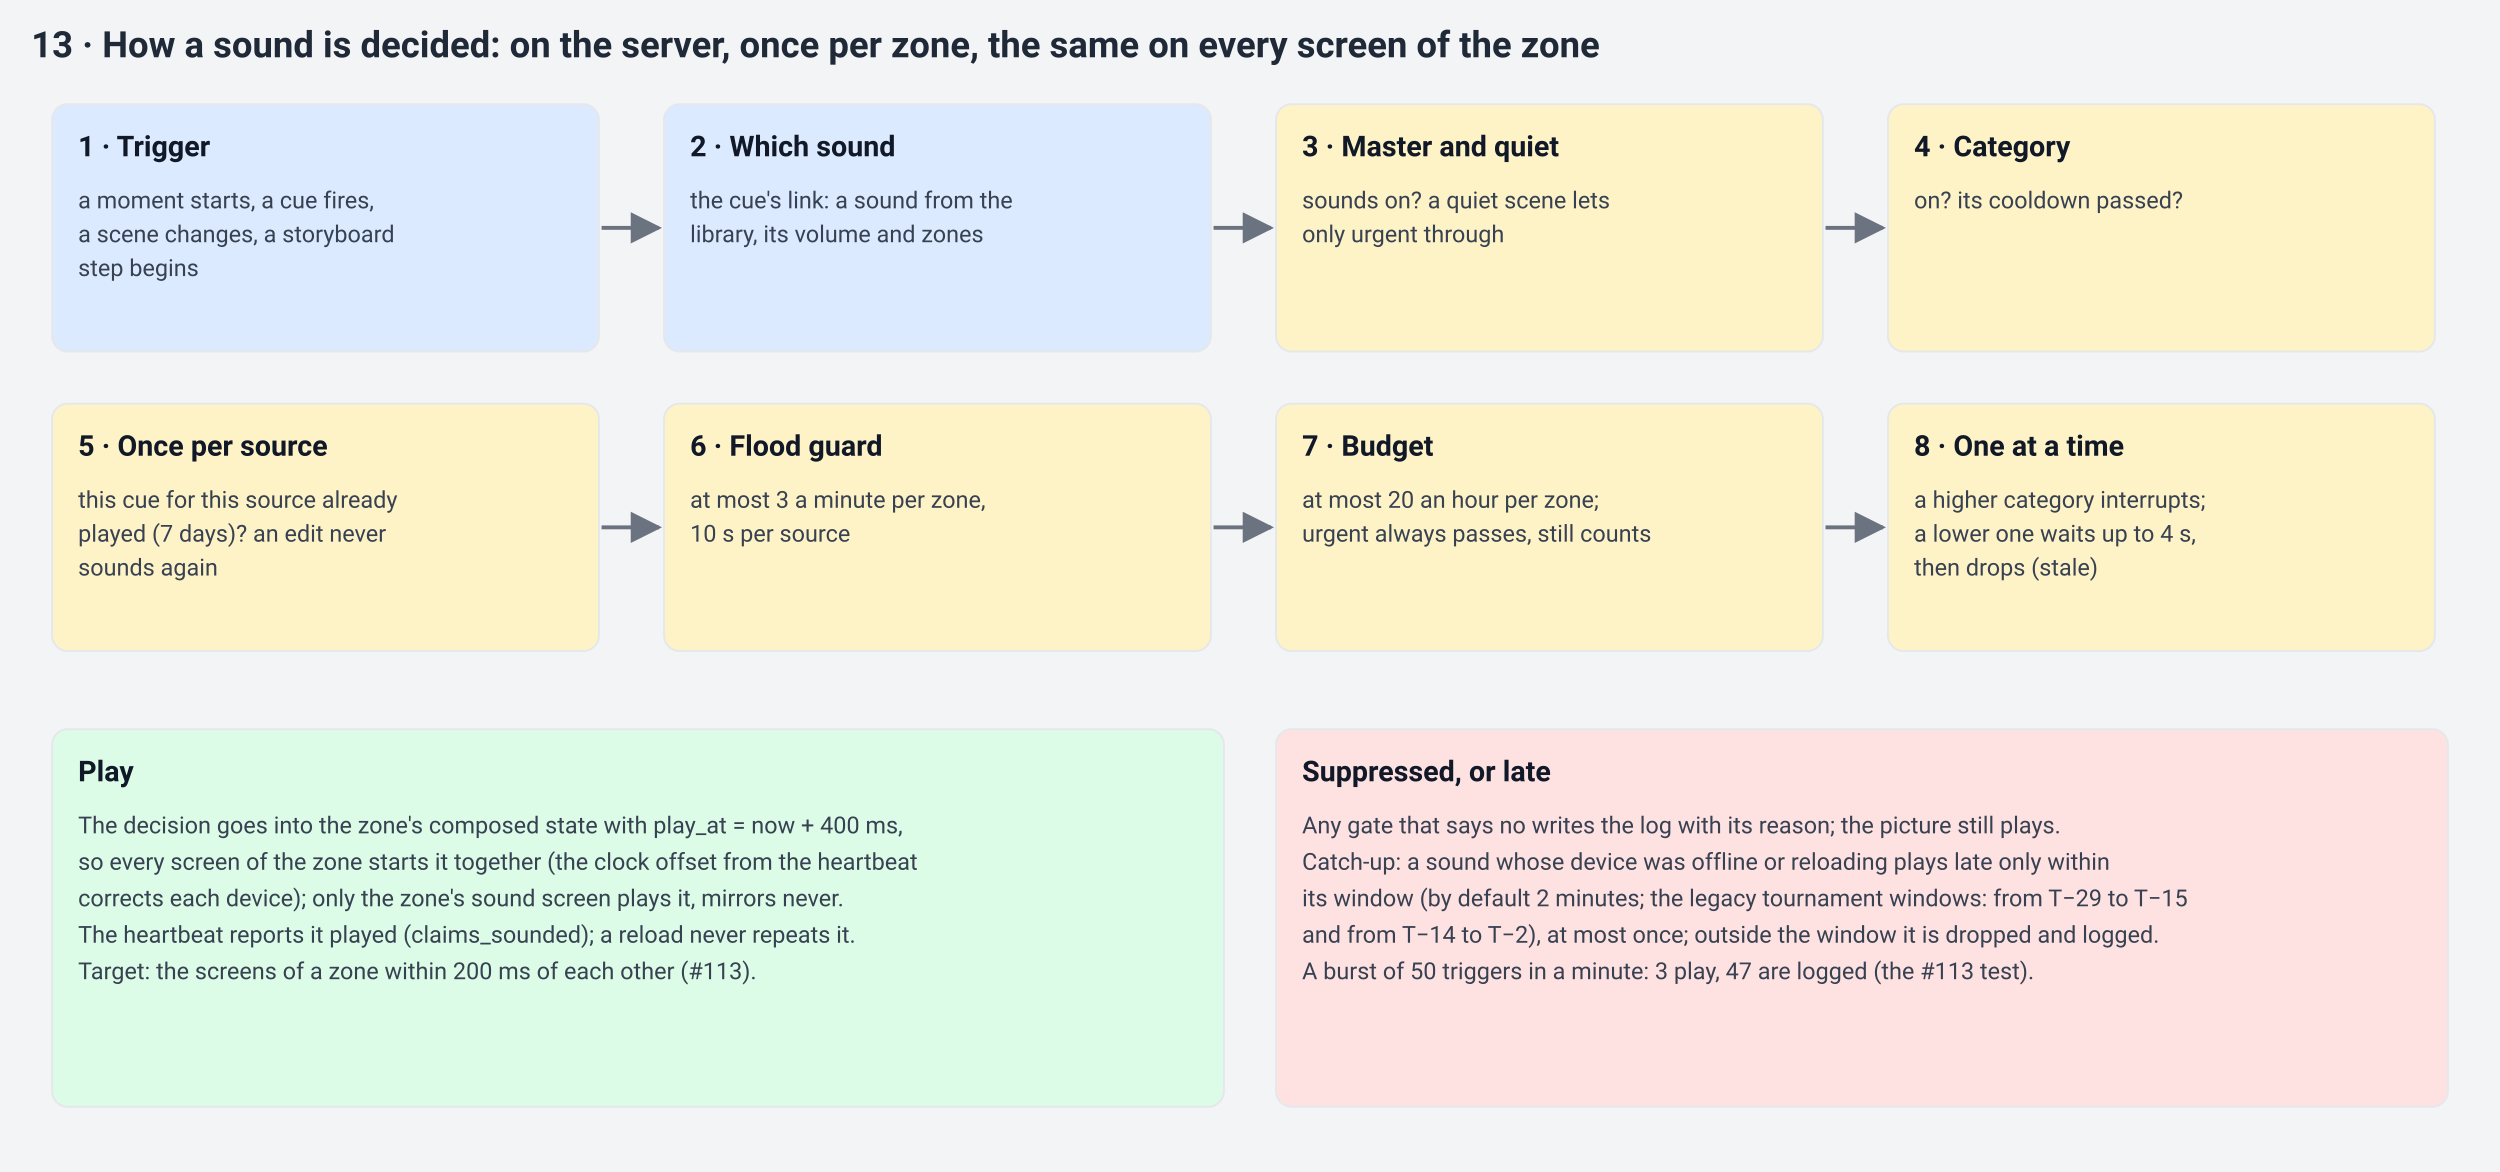
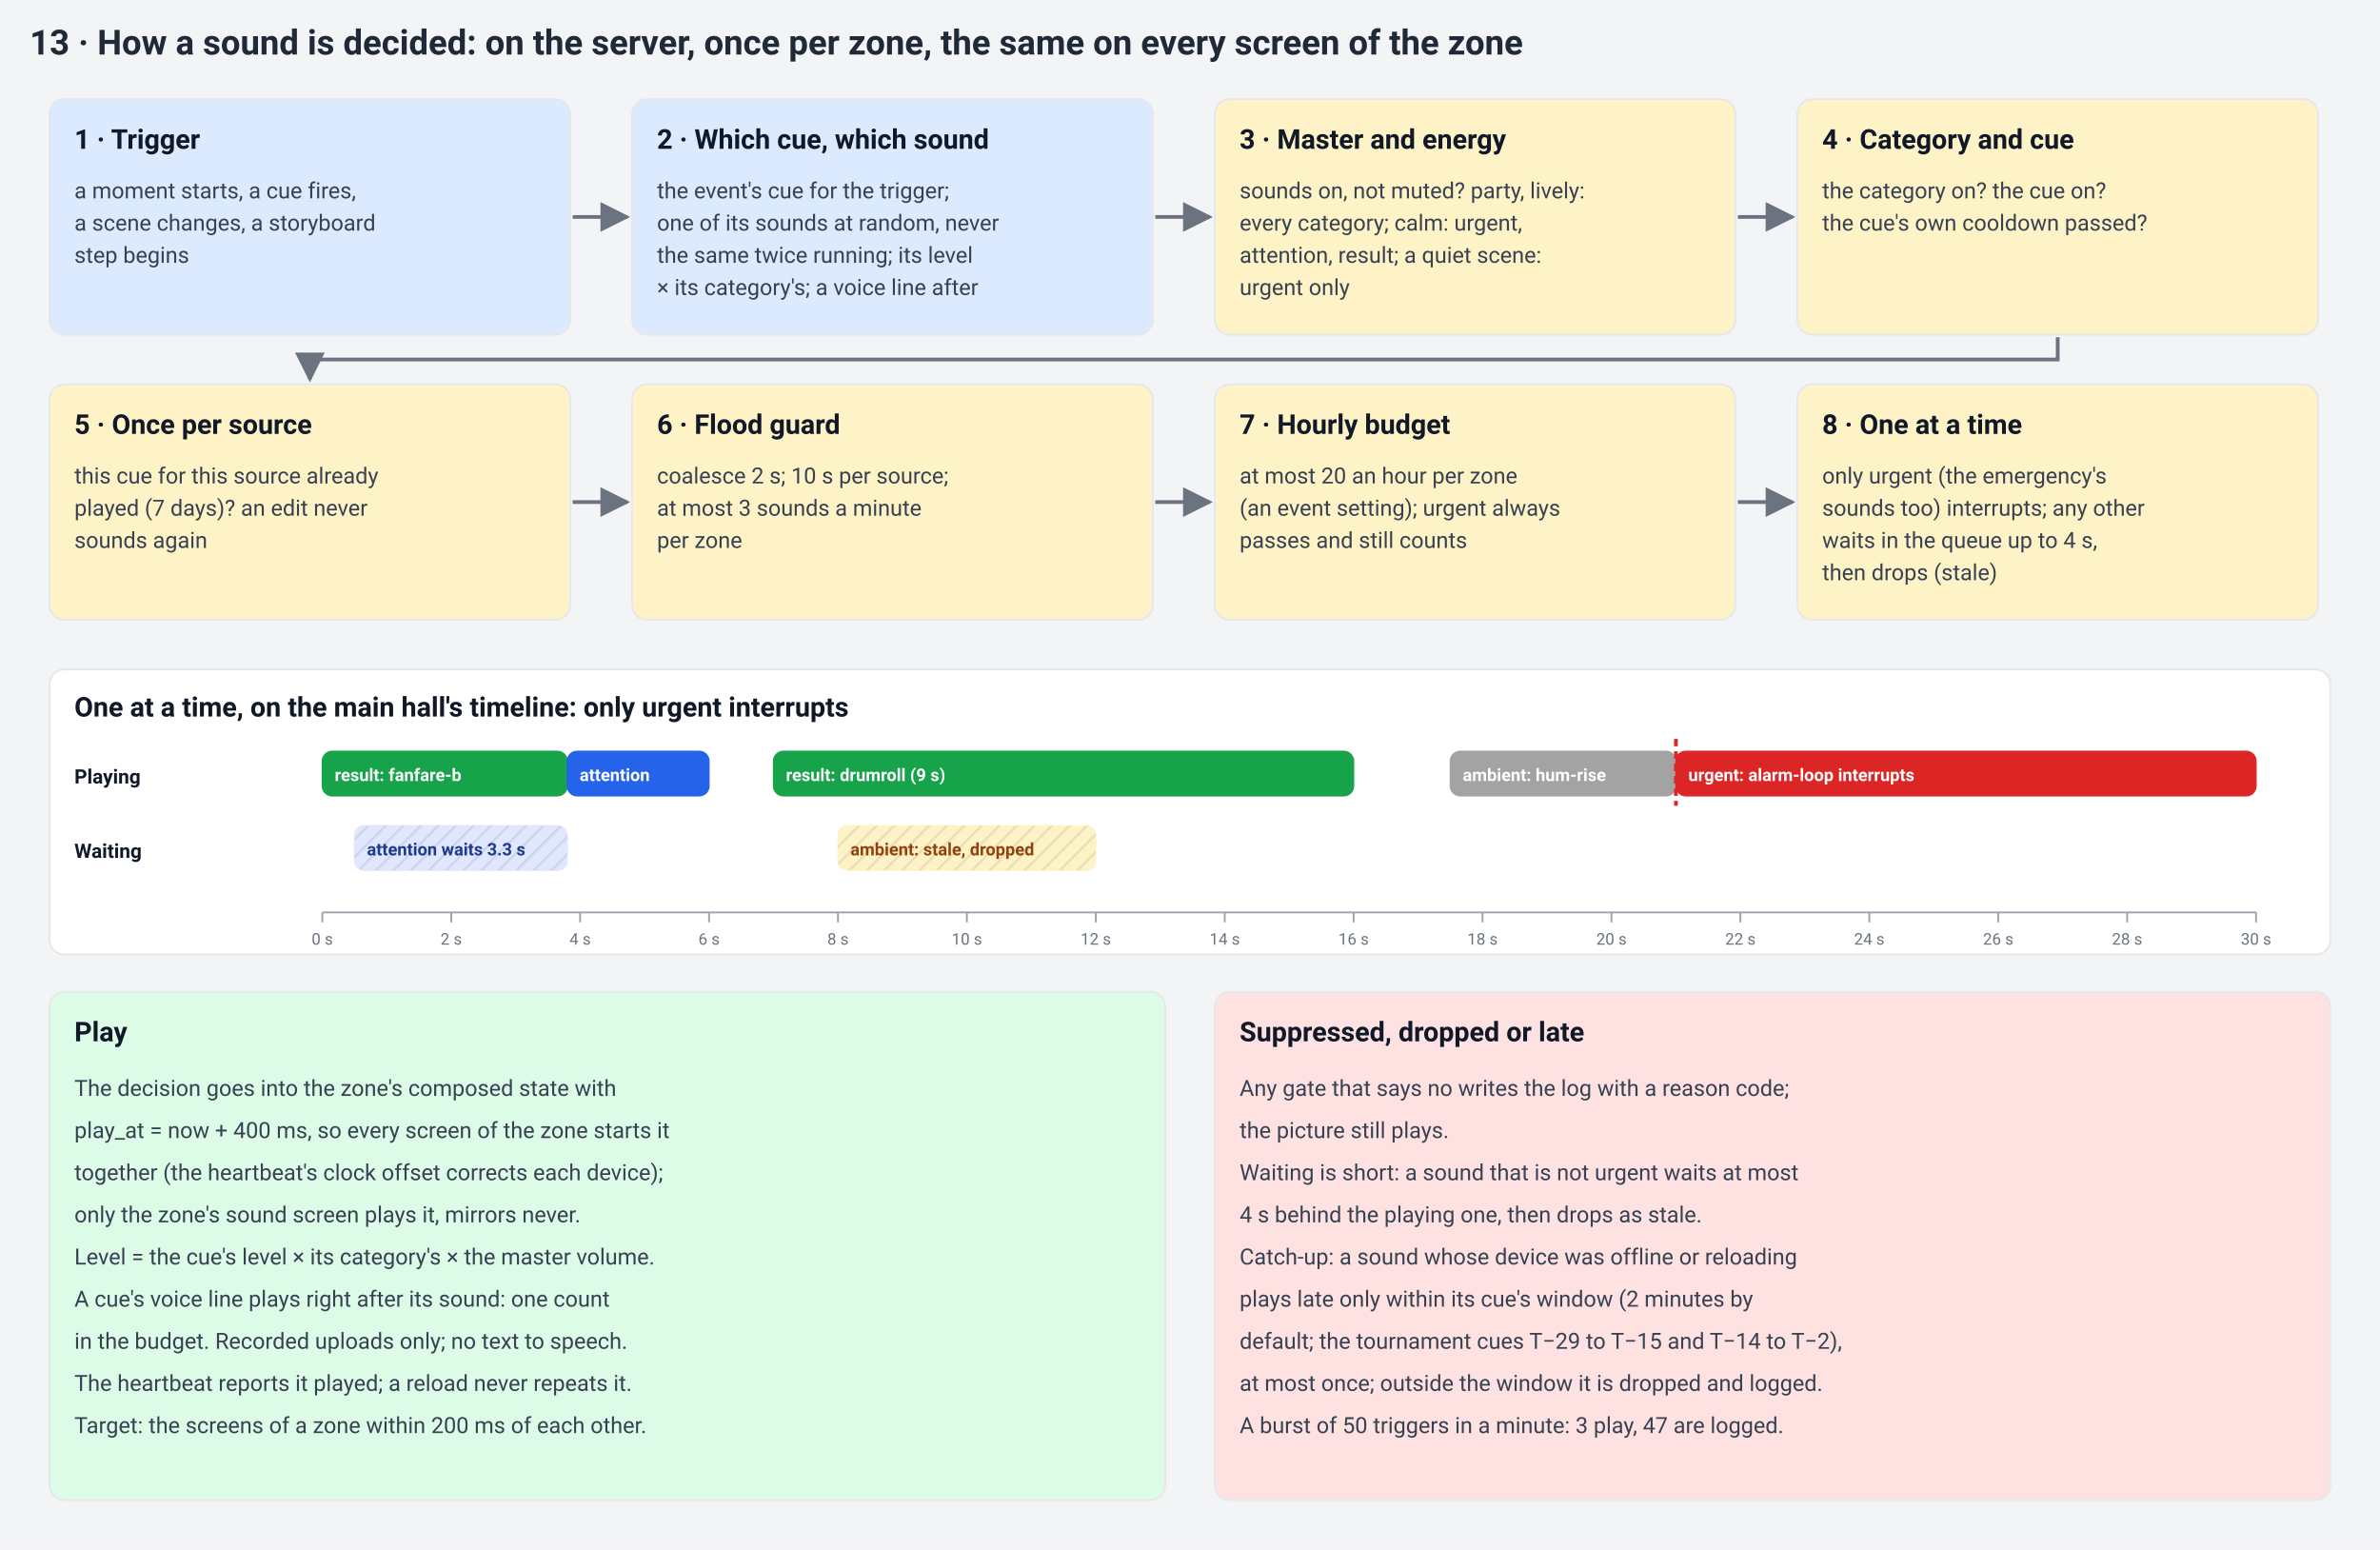
- <svg xmlns="http://www.w3.org/2000/svg" viewBox="0 0 1920 900" width="1920" height="900" font-family="system-ui, -apple-system, 'Segoe UI', Roboto, Helvetica, Arial, sans-serif">
+ <svg xmlns="http://www.w3.org/2000/svg" viewBox="0 0 1920 1250" width="1920" height="1250" font-family="system-ui, -apple-system, 'Segoe UI', Roboto, Helvetica, Arial, sans-serif">
  <defs>
    <linearGradient id="g" x1="0" y1="0" x2="1" y2="0">
      <stop offset="0" stop-color="#3ddcff" />
      <stop offset="1" stop-color="#b98cff" />
    </linearGradient>
    <marker id="ah" viewBox="0 0 10 10" refX="9" refY="5" markerWidth="8" markerHeight="8" orient="auto-start-reverse">
      <path d="M0,0 L10,5 L0,10 z" fill="#6b7280" />
    </marker>
+     <pattern id="hatch" width="10" height="10" patternUnits="userSpaceOnUse" patternTransform="rotate(45)">
+       <line x1="0" y1="0" x2="0" y2="10" stroke="#000" stroke-opacity="0.08" stroke-width="4" />
+     </pattern>
  </defs>
-   <rect width="1920" height="900" fill="#f3f4f6" />
+   <rect width="1920" height="1250" fill="#f3f4f6" />
  <text x="24" y="44" font-size="28" fill="#1f2937" font-weight="700" text-anchor="start">13 · How a sound is decided: on the server, once per zone, the same on every screen of the zone</text>
  <rect x="40" y="80" width="420" height="190" rx="12" fill="#dbeafe" stroke="#e5e7eb" stroke-width="1.5" />
  <text x="60" y="120" font-size="22" fill="#111827" font-weight="700" text-anchor="start">1 · Trigger</text>
  <text x="60" y="160" font-size="18" fill="#374151" font-weight="400" text-anchor="start">a moment starts, a cue fires,</text>
  <text x="60" y="186" font-size="18" fill="#374151" font-weight="400" text-anchor="start">a scene changes, a storyboard</text>
  <text x="60" y="212" font-size="18" fill="#374151" font-weight="400" text-anchor="start">step begins</text>
  <line x1="462" y1="175" x2="506" y2="175" stroke="#6b7280" stroke-width="3" marker-end="url(#ah)" />
  <rect x="510" y="80" width="420" height="190" rx="12" fill="#dbeafe" stroke="#e5e7eb" stroke-width="1.5" />
-   <text x="530" y="120" font-size="22" fill="#111827" font-weight="700" text-anchor="start">2 · Which sound</text>
-   <text x="530" y="160" font-size="18" fill="#374151" font-weight="400" text-anchor="start">the cue's link: a sound from the</text>
-   <text x="530" y="186" font-size="18" fill="#374151" font-weight="400" text-anchor="start">library, its volume and zones</text>
+   <text x="530" y="120" font-size="22" fill="#111827" font-weight="700" text-anchor="start">2 · Which cue, which sound</text>
+   <text x="530" y="160" font-size="18" fill="#374151" font-weight="400" text-anchor="start">the event's cue for the trigger;</text>
+   <text x="530" y="186" font-size="18" fill="#374151" font-weight="400" text-anchor="start">one of its sounds at random, never</text>
+   <text x="530" y="212" font-size="18" fill="#374151" font-weight="400" text-anchor="start">the same twice running; its level</text>
+   <text x="530" y="238" font-size="18" fill="#374151" font-weight="400" text-anchor="start">× its category's; a voice line after</text>
  <line x1="932" y1="175" x2="976" y2="175" stroke="#6b7280" stroke-width="3" marker-end="url(#ah)" />
  <rect x="980" y="80" width="420" height="190" rx="12" fill="#fef3c7" stroke="#e5e7eb" stroke-width="1.5" />
-   <text x="1000" y="120" font-size="22" fill="#111827" font-weight="700" text-anchor="start">3 · Master and quiet</text>
-   <text x="1000" y="160" font-size="18" fill="#374151" font-weight="400" text-anchor="start">sounds on? a quiet scene lets</text>
-   <text x="1000" y="186" font-size="18" fill="#374151" font-weight="400" text-anchor="start">only urgent through</text>
+   <text x="1000" y="120" font-size="22" fill="#111827" font-weight="700" text-anchor="start">3 · Master and energy</text>
+   <text x="1000" y="160" font-size="18" fill="#374151" font-weight="400" text-anchor="start">sounds on, not muted? party, lively:</text>
+   <text x="1000" y="186" font-size="18" fill="#374151" font-weight="400" text-anchor="start">every category; calm: urgent,</text>
+   <text x="1000" y="212" font-size="18" fill="#374151" font-weight="400" text-anchor="start">attention, result; a quiet scene:</text>
+   <text x="1000" y="238" font-size="18" fill="#374151" font-weight="400" text-anchor="start">urgent only</text>
  <line x1="1402" y1="175" x2="1446" y2="175" stroke="#6b7280" stroke-width="3" marker-end="url(#ah)" />
  <rect x="1450" y="80" width="420" height="190" rx="12" fill="#fef3c7" stroke="#e5e7eb" stroke-width="1.5" />
-   <text x="1470" y="120" font-size="22" fill="#111827" font-weight="700" text-anchor="start">4 · Category</text>
-   <text x="1470" y="160" font-size="18" fill="#374151" font-weight="400" text-anchor="start">on? its cooldown passed?</text>
+   <text x="1470" y="120" font-size="22" fill="#111827" font-weight="700" text-anchor="start">4 · Category and cue</text>
+   <text x="1470" y="160" font-size="18" fill="#374151" font-weight="400" text-anchor="start">the category on? the cue on?</text>
+   <text x="1470" y="186" font-size="18" fill="#374151" font-weight="400" text-anchor="start">the cue's own cooldown passed?</text>
  <rect x="40" y="310" width="420" height="190" rx="12" fill="#fef3c7" stroke="#e5e7eb" stroke-width="1.5" />
  <text x="60" y="350" font-size="22" fill="#111827" font-weight="700" text-anchor="start">5 · Once per source</text>
  <text x="60" y="390" font-size="18" fill="#374151" font-weight="400" text-anchor="start">this cue for this source already</text>
  <text x="60" y="416" font-size="18" fill="#374151" font-weight="400" text-anchor="start">played (7 days)? an edit never</text>
  <text x="60" y="442" font-size="18" fill="#374151" font-weight="400" text-anchor="start">sounds again</text>
  <line x1="462" y1="405" x2="506" y2="405" stroke="#6b7280" stroke-width="3" marker-end="url(#ah)" />
  <rect x="510" y="310" width="420" height="190" rx="12" fill="#fef3c7" stroke="#e5e7eb" stroke-width="1.5" />
  <text x="530" y="350" font-size="22" fill="#111827" font-weight="700" text-anchor="start">6 · Flood guard</text>
-   <text x="530" y="390" font-size="18" fill="#374151" font-weight="400" text-anchor="start">at most 3 a minute per zone,</text>
-   <text x="530" y="416" font-size="18" fill="#374151" font-weight="400" text-anchor="start">10 s per source</text>
+   <text x="530" y="390" font-size="18" fill="#374151" font-weight="400" text-anchor="start">coalesce 2 s; 10 s per source;</text>
+   <text x="530" y="416" font-size="18" fill="#374151" font-weight="400" text-anchor="start">at most 3 sounds a minute</text>
+   <text x="530" y="442" font-size="18" fill="#374151" font-weight="400" text-anchor="start">per zone</text>
  <line x1="932" y1="405" x2="976" y2="405" stroke="#6b7280" stroke-width="3" marker-end="url(#ah)" />
  <rect x="980" y="310" width="420" height="190" rx="12" fill="#fef3c7" stroke="#e5e7eb" stroke-width="1.5" />
-   <text x="1000" y="350" font-size="22" fill="#111827" font-weight="700" text-anchor="start">7 · Budget</text>
-   <text x="1000" y="390" font-size="18" fill="#374151" font-weight="400" text-anchor="start">at most 20 an hour per zone;</text>
-   <text x="1000" y="416" font-size="18" fill="#374151" font-weight="400" text-anchor="start">urgent always passes, still counts</text>
+   <text x="1000" y="350" font-size="22" fill="#111827" font-weight="700" text-anchor="start">7 · Hourly budget</text>
+   <text x="1000" y="390" font-size="18" fill="#374151" font-weight="400" text-anchor="start">at most 20 an hour per zone</text>
+   <text x="1000" y="416" font-size="18" fill="#374151" font-weight="400" text-anchor="start">(an event setting); urgent always</text>
+   <text x="1000" y="442" font-size="18" fill="#374151" font-weight="400" text-anchor="start">passes and still counts</text>
  <line x1="1402" y1="405" x2="1446" y2="405" stroke="#6b7280" stroke-width="3" marker-end="url(#ah)" />
  <rect x="1450" y="310" width="420" height="190" rx="12" fill="#fef3c7" stroke="#e5e7eb" stroke-width="1.5" />
  <text x="1470" y="350" font-size="22" fill="#111827" font-weight="700" text-anchor="start">8 · One at a time</text>
-   <text x="1470" y="390" font-size="18" fill="#374151" font-weight="400" text-anchor="start">a higher category interrupts;</text>
-   <text x="1470" y="416" font-size="18" fill="#374151" font-weight="400" text-anchor="start">a lower one waits up to 4 s,</text>
-   <text x="1470" y="442" font-size="18" fill="#374151" font-weight="400" text-anchor="start">then drops (stale)</text>
-   <rect x="40" y="560" width="900" height="290" rx="12" fill="#dcfce7" stroke="#e5e7eb" stroke-width="1.5" />
-   <text x="60" y="600" font-size="22" fill="#111827" font-weight="700" text-anchor="start">Play</text>
-   <text x="60" y="640" font-size="18" fill="#374151" font-weight="400" text-anchor="start">The decision goes into the zone's composed state with play_at = now + 400 ms,</text>
-   <text x="60" y="668" font-size="18" fill="#374151" font-weight="400" text-anchor="start">so every screen of the zone starts it together (the clock offset from the heartbeat</text>
-   <text x="60" y="696" font-size="18" fill="#374151" font-weight="400" text-anchor="start">corrects each device); only the zone's sound screen plays it, mirrors never.</text>
-   <text x="60" y="724" font-size="18" fill="#374151" font-weight="400" text-anchor="start">The heartbeat reports it played (claims_sounded); a reload never repeats it.</text>
-   <text x="60" y="752" font-size="18" fill="#374151" font-weight="400" text-anchor="start">Target: the screens of a zone within 200 ms of each other (#113).</text>
-   <rect x="980" y="560" width="900" height="290" rx="12" fill="#fee2e2" stroke="#e5e7eb" stroke-width="1.5" />
-   <text x="1000" y="600" font-size="22" fill="#111827" font-weight="700" text-anchor="start">Suppressed, or late</text>
-   <text x="1000" y="640" font-size="18" fill="#374151" font-weight="400" text-anchor="start">Any gate that says no writes the log with its reason; the picture still plays.</text>
-   <text x="1000" y="668" font-size="18" fill="#374151" font-weight="400" text-anchor="start">Catch-up: a sound whose device was offline or reloading plays late only within</text>
-   <text x="1000" y="696" font-size="18" fill="#374151" font-weight="400" text-anchor="start">its window (by default 2 minutes; the legacy tournament windows: from T−29 to T−15</text>
-   <text x="1000" y="724" font-size="18" fill="#374151" font-weight="400" text-anchor="start">and from T−14 to T−2), at most once; outside the window it is dropped and logged.</text>
-   <text x="1000" y="752" font-size="18" fill="#374151" font-weight="400" text-anchor="start">A burst of 50 triggers in a minute: 3 play, 47 are logged (the #113 test).</text>
+   <text x="1470" y="390" font-size="18" fill="#374151" font-weight="400" text-anchor="start">only urgent (the emergency's</text>
+   <text x="1470" y="416" font-size="18" fill="#374151" font-weight="400" text-anchor="start">sounds too) interrupts; any other</text>
+   <text x="1470" y="442" font-size="18" fill="#374151" font-weight="400" text-anchor="start">waits in the queue up to 4 s,</text>
+   <text x="1470" y="468" font-size="18" fill="#374151" font-weight="400" text-anchor="start">then drops (stale)</text>
+   <path d="M1660,272 L1660,290 L250,290 L250,306" fill="none" stroke="#6b7280" stroke-width="3" marker-end="url(#ah)" />
+   <rect x="40" y="540" width="1840" height="230" rx="12" fill="#ffffff" stroke="#e5e7eb" stroke-width="1.5" />
+   <text x="60" y="578" font-size="22" fill="#111827" font-weight="700" text-anchor="start">One at a time, on the main hall's timeline: only urgent interrupts</text>
+   <line x1="260" y1="736" x2="260" y2="744" stroke="#9ca3af" stroke-width="1.5" />
+   <text x="260" y="762" font-size="13" fill="#6b7280" font-weight="400" text-anchor="middle">0 s</text>
+   <line x1="364" y1="736" x2="364" y2="744" stroke="#9ca3af" stroke-width="1.5" />
+   <text x="364" y="762" font-size="13" fill="#6b7280" font-weight="400" text-anchor="middle">2 s</text>
+   <line x1="468" y1="736" x2="468" y2="744" stroke="#9ca3af" stroke-width="1.5" />
+   <text x="468" y="762" font-size="13" fill="#6b7280" font-weight="400" text-anchor="middle">4 s</text>
+   <line x1="572" y1="736" x2="572" y2="744" stroke="#9ca3af" stroke-width="1.5" />
+   <text x="572" y="762" font-size="13" fill="#6b7280" font-weight="400" text-anchor="middle">6 s</text>
+   <line x1="676" y1="736" x2="676" y2="744" stroke="#9ca3af" stroke-width="1.5" />
+   <text x="676" y="762" font-size="13" fill="#6b7280" font-weight="400" text-anchor="middle">8 s</text>
+   <line x1="780" y1="736" x2="780" y2="744" stroke="#9ca3af" stroke-width="1.5" />
+   <text x="780" y="762" font-size="13" fill="#6b7280" font-weight="400" text-anchor="middle">10 s</text>
+   <line x1="884" y1="736" x2="884" y2="744" stroke="#9ca3af" stroke-width="1.5" />
+   <text x="884" y="762" font-size="13" fill="#6b7280" font-weight="400" text-anchor="middle">12 s</text>
+   <line x1="988" y1="736" x2="988" y2="744" stroke="#9ca3af" stroke-width="1.5" />
+   <text x="988" y="762" font-size="13" fill="#6b7280" font-weight="400" text-anchor="middle">14 s</text>
+   <line x1="1092" y1="736" x2="1092" y2="744" stroke="#9ca3af" stroke-width="1.5" />
+   <text x="1092" y="762" font-size="13" fill="#6b7280" font-weight="400" text-anchor="middle">16 s</text>
+   <line x1="1196" y1="736" x2="1196" y2="744" stroke="#9ca3af" stroke-width="1.5" />
+   <text x="1196" y="762" font-size="13" fill="#6b7280" font-weight="400" text-anchor="middle">18 s</text>
+   <line x1="1300" y1="736" x2="1300" y2="744" stroke="#9ca3af" stroke-width="1.5" />
+   <text x="1300" y="762" font-size="13" fill="#6b7280" font-weight="400" text-anchor="middle">20 s</text>
+   <line x1="1404" y1="736" x2="1404" y2="744" stroke="#9ca3af" stroke-width="1.5" />
+   <text x="1404" y="762" font-size="13" fill="#6b7280" font-weight="400" text-anchor="middle">22 s</text>
+   <line x1="1508" y1="736" x2="1508" y2="744" stroke="#9ca3af" stroke-width="1.5" />
+   <text x="1508" y="762" font-size="13" fill="#6b7280" font-weight="400" text-anchor="middle">24 s</text>
+   <line x1="1612" y1="736" x2="1612" y2="744" stroke="#9ca3af" stroke-width="1.5" />
+   <text x="1612" y="762" font-size="13" fill="#6b7280" font-weight="400" text-anchor="middle">26 s</text>
+   <line x1="1716" y1="736" x2="1716" y2="744" stroke="#9ca3af" stroke-width="1.5" />
+   <text x="1716" y="762" font-size="13" fill="#6b7280" font-weight="400" text-anchor="middle">28 s</text>
+   <line x1="1820" y1="736" x2="1820" y2="744" stroke="#9ca3af" stroke-width="1.5" />
+   <text x="1820" y="762" font-size="13" fill="#6b7280" font-weight="400" text-anchor="middle">30 s</text>
+   <line x1="260" y1="736" x2="1820" y2="736" stroke="#9ca3af" stroke-width="1.5" />
+   <text x="60" y="632" font-size="16" fill="#111827" font-weight="700" text-anchor="start">Playing</text>
+   <text x="60" y="692" font-size="16" fill="#111827" font-weight="700" text-anchor="start">Waiting</text>
+   <rect x="260" y="606" width="197.6" height="36" rx="8" fill="#16a34a" stroke="#16a34a" stroke-width="1" />
+   <text x="270" y="630" font-size="14" fill="#ffffff" font-weight="600" text-anchor="start">result: fanfare-b</text>
+   <rect x="286.0" y="666" width="171.6" height="36" rx="8" fill="#e0e7ff" stroke="#e0e7ff" stroke-width="1" />
+   <rect x="286.0" y="666" width="171.6" height="36" rx="8" fill="url(#hatch)" />
+   <text x="296.0" y="690" font-size="14" fill="#1e3a8a" font-weight="600" text-anchor="start">attention waits 3.3 s</text>
+   <rect x="457.6" y="606" width="114.4" height="36" rx="8" fill="#2563eb" stroke="#2563eb" stroke-width="1" />
+   <text x="467.6" y="630" font-size="14" fill="#ffffff" font-weight="600" text-anchor="start">attention</text>
+   <rect x="624" y="606" width="468" height="36" rx="8" fill="#16a34a" stroke="#16a34a" stroke-width="1" />
+   <text x="634" y="630" font-size="14" fill="#ffffff" font-weight="600" text-anchor="start">result: drumroll (9 s)</text>
+   <rect x="676" y="666" width="208" height="36" rx="8" fill="#fef3c7" stroke="#fef3c7" stroke-width="1" />
+   <rect x="676" y="666" width="208" height="36" rx="8" fill="url(#hatch)" />
+   <text x="686" y="690" font-size="14" fill="#92400e" font-weight="600" text-anchor="start">ambient: stale, dropped</text>
+   <rect x="1170.0" y="606" width="182.0" height="36" rx="8" fill="#a3a3a3" stroke="#a3a3a3" stroke-width="1" />
+   <text x="1180.0" y="630" font-size="14" fill="#ffffff" font-weight="600" text-anchor="start">ambient: hum-rise</text>
+   <rect x="1352" y="606" width="468" height="36" rx="8" fill="#dc2626" stroke="#dc2626" stroke-width="1" />
+   <text x="1362" y="630" font-size="14" fill="#ffffff" font-weight="600" text-anchor="start">urgent: alarm-loop interrupts</text>
+   <line x1="1352" y1="596" x2="1352" y2="650" stroke="#dc2626" stroke-width="3" stroke-dasharray="6 4" />
+   <rect x="40" y="800" width="900" height="410" rx="12" fill="#dcfce7" stroke="#e5e7eb" stroke-width="1.5" />
+   <text x="60" y="840" font-size="22" fill="#111827" font-weight="700" text-anchor="start">Play</text>
+   <text x="60" y="884" font-size="18" fill="#374151" font-weight="400" text-anchor="start">The decision goes into the zone's composed state with</text>
+   <text x="60" y="918" font-size="18" fill="#374151" font-weight="400" text-anchor="start">play_at = now + 400 ms, so every screen of the zone starts it</text>
+   <text x="60" y="952" font-size="18" fill="#374151" font-weight="400" text-anchor="start">together (the heartbeat's clock offset corrects each device);</text>
+   <text x="60" y="986" font-size="18" fill="#374151" font-weight="400" text-anchor="start">only the zone's sound screen plays it, mirrors never.</text>
+   <text x="60" y="1020" font-size="18" fill="#374151" font-weight="400" text-anchor="start">Level = the cue's level × its category's × the master volume.</text>
+   <text x="60" y="1054" font-size="18" fill="#374151" font-weight="400" text-anchor="start">A cue's voice line plays right after its sound: one count</text>
+   <text x="60" y="1088" font-size="18" fill="#374151" font-weight="400" text-anchor="start">in the budget. Recorded uploads only; no text to speech.</text>
+   <text x="60" y="1122" font-size="18" fill="#374151" font-weight="400" text-anchor="start">The heartbeat reports it played; a reload never repeats it.</text>
+   <text x="60" y="1156" font-size="18" fill="#374151" font-weight="400" text-anchor="start">Target: the screens of a zone within 200 ms of each other.</text>
+   <rect x="980" y="800" width="900" height="410" rx="12" fill="#fee2e2" stroke="#e5e7eb" stroke-width="1.5" />
+   <text x="1000" y="840" font-size="22" fill="#111827" font-weight="700" text-anchor="start">Suppressed, dropped or late</text>
+   <text x="1000" y="884" font-size="18" fill="#374151" font-weight="400" text-anchor="start">Any gate that says no writes the log with a reason code;</text>
+   <text x="1000" y="918" font-size="18" fill="#374151" font-weight="400" text-anchor="start">the picture still plays.</text>
+   <text x="1000" y="952" font-size="18" fill="#374151" font-weight="400" text-anchor="start">Waiting is short: a sound that is not urgent waits at most</text>
+   <text x="1000" y="986" font-size="18" fill="#374151" font-weight="400" text-anchor="start">4 s behind the playing one, then drops as stale.</text>
+   <text x="1000" y="1020" font-size="18" fill="#374151" font-weight="400" text-anchor="start">Catch-up: a sound whose device was offline or reloading</text>
+   <text x="1000" y="1054" font-size="18" fill="#374151" font-weight="400" text-anchor="start">plays late only within its cue's window (2 minutes by</text>
+   <text x="1000" y="1088" font-size="18" fill="#374151" font-weight="400" text-anchor="start">default; the tournament cues T−29 to T−15 and T−14 to T−2),</text>
+   <text x="1000" y="1122" font-size="18" fill="#374151" font-weight="400" text-anchor="start">at most once; outside the window it is dropped and logged.</text>
+   <text x="1000" y="1156" font-size="18" fill="#374151" font-weight="400" text-anchor="start">A burst of 50 triggers in a minute: 3 play, 47 are logged.</text>
</svg>
